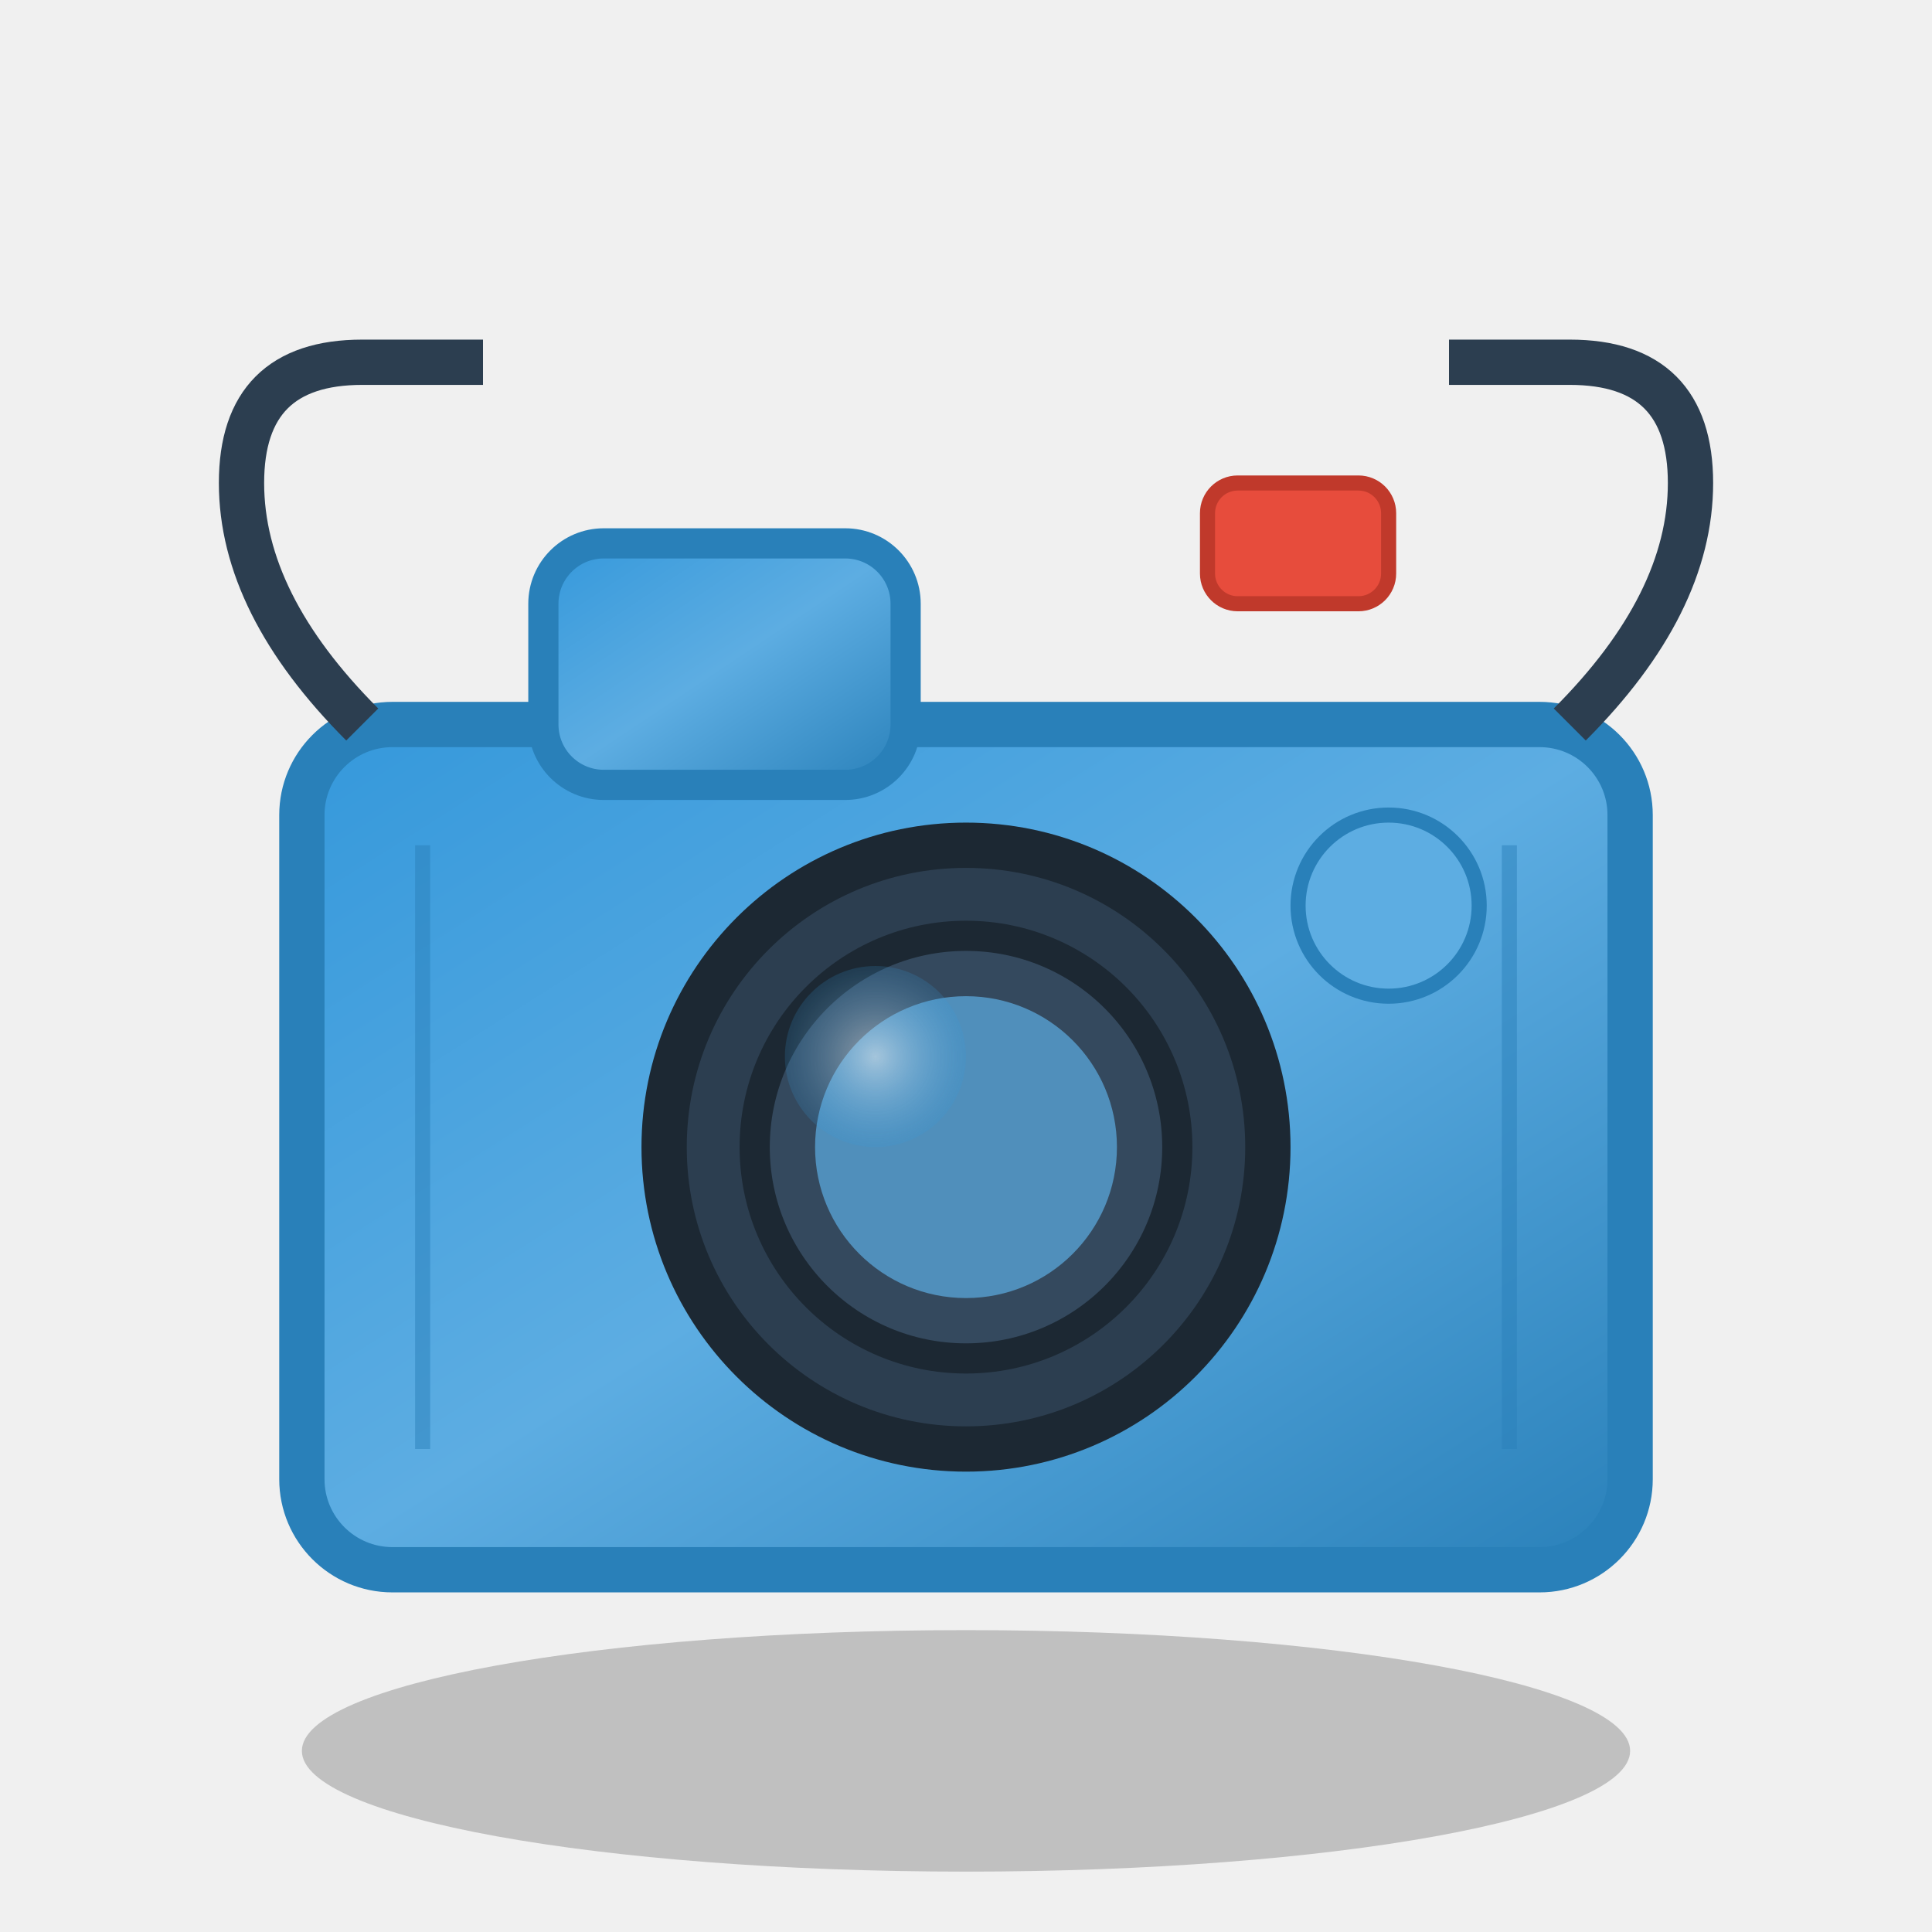
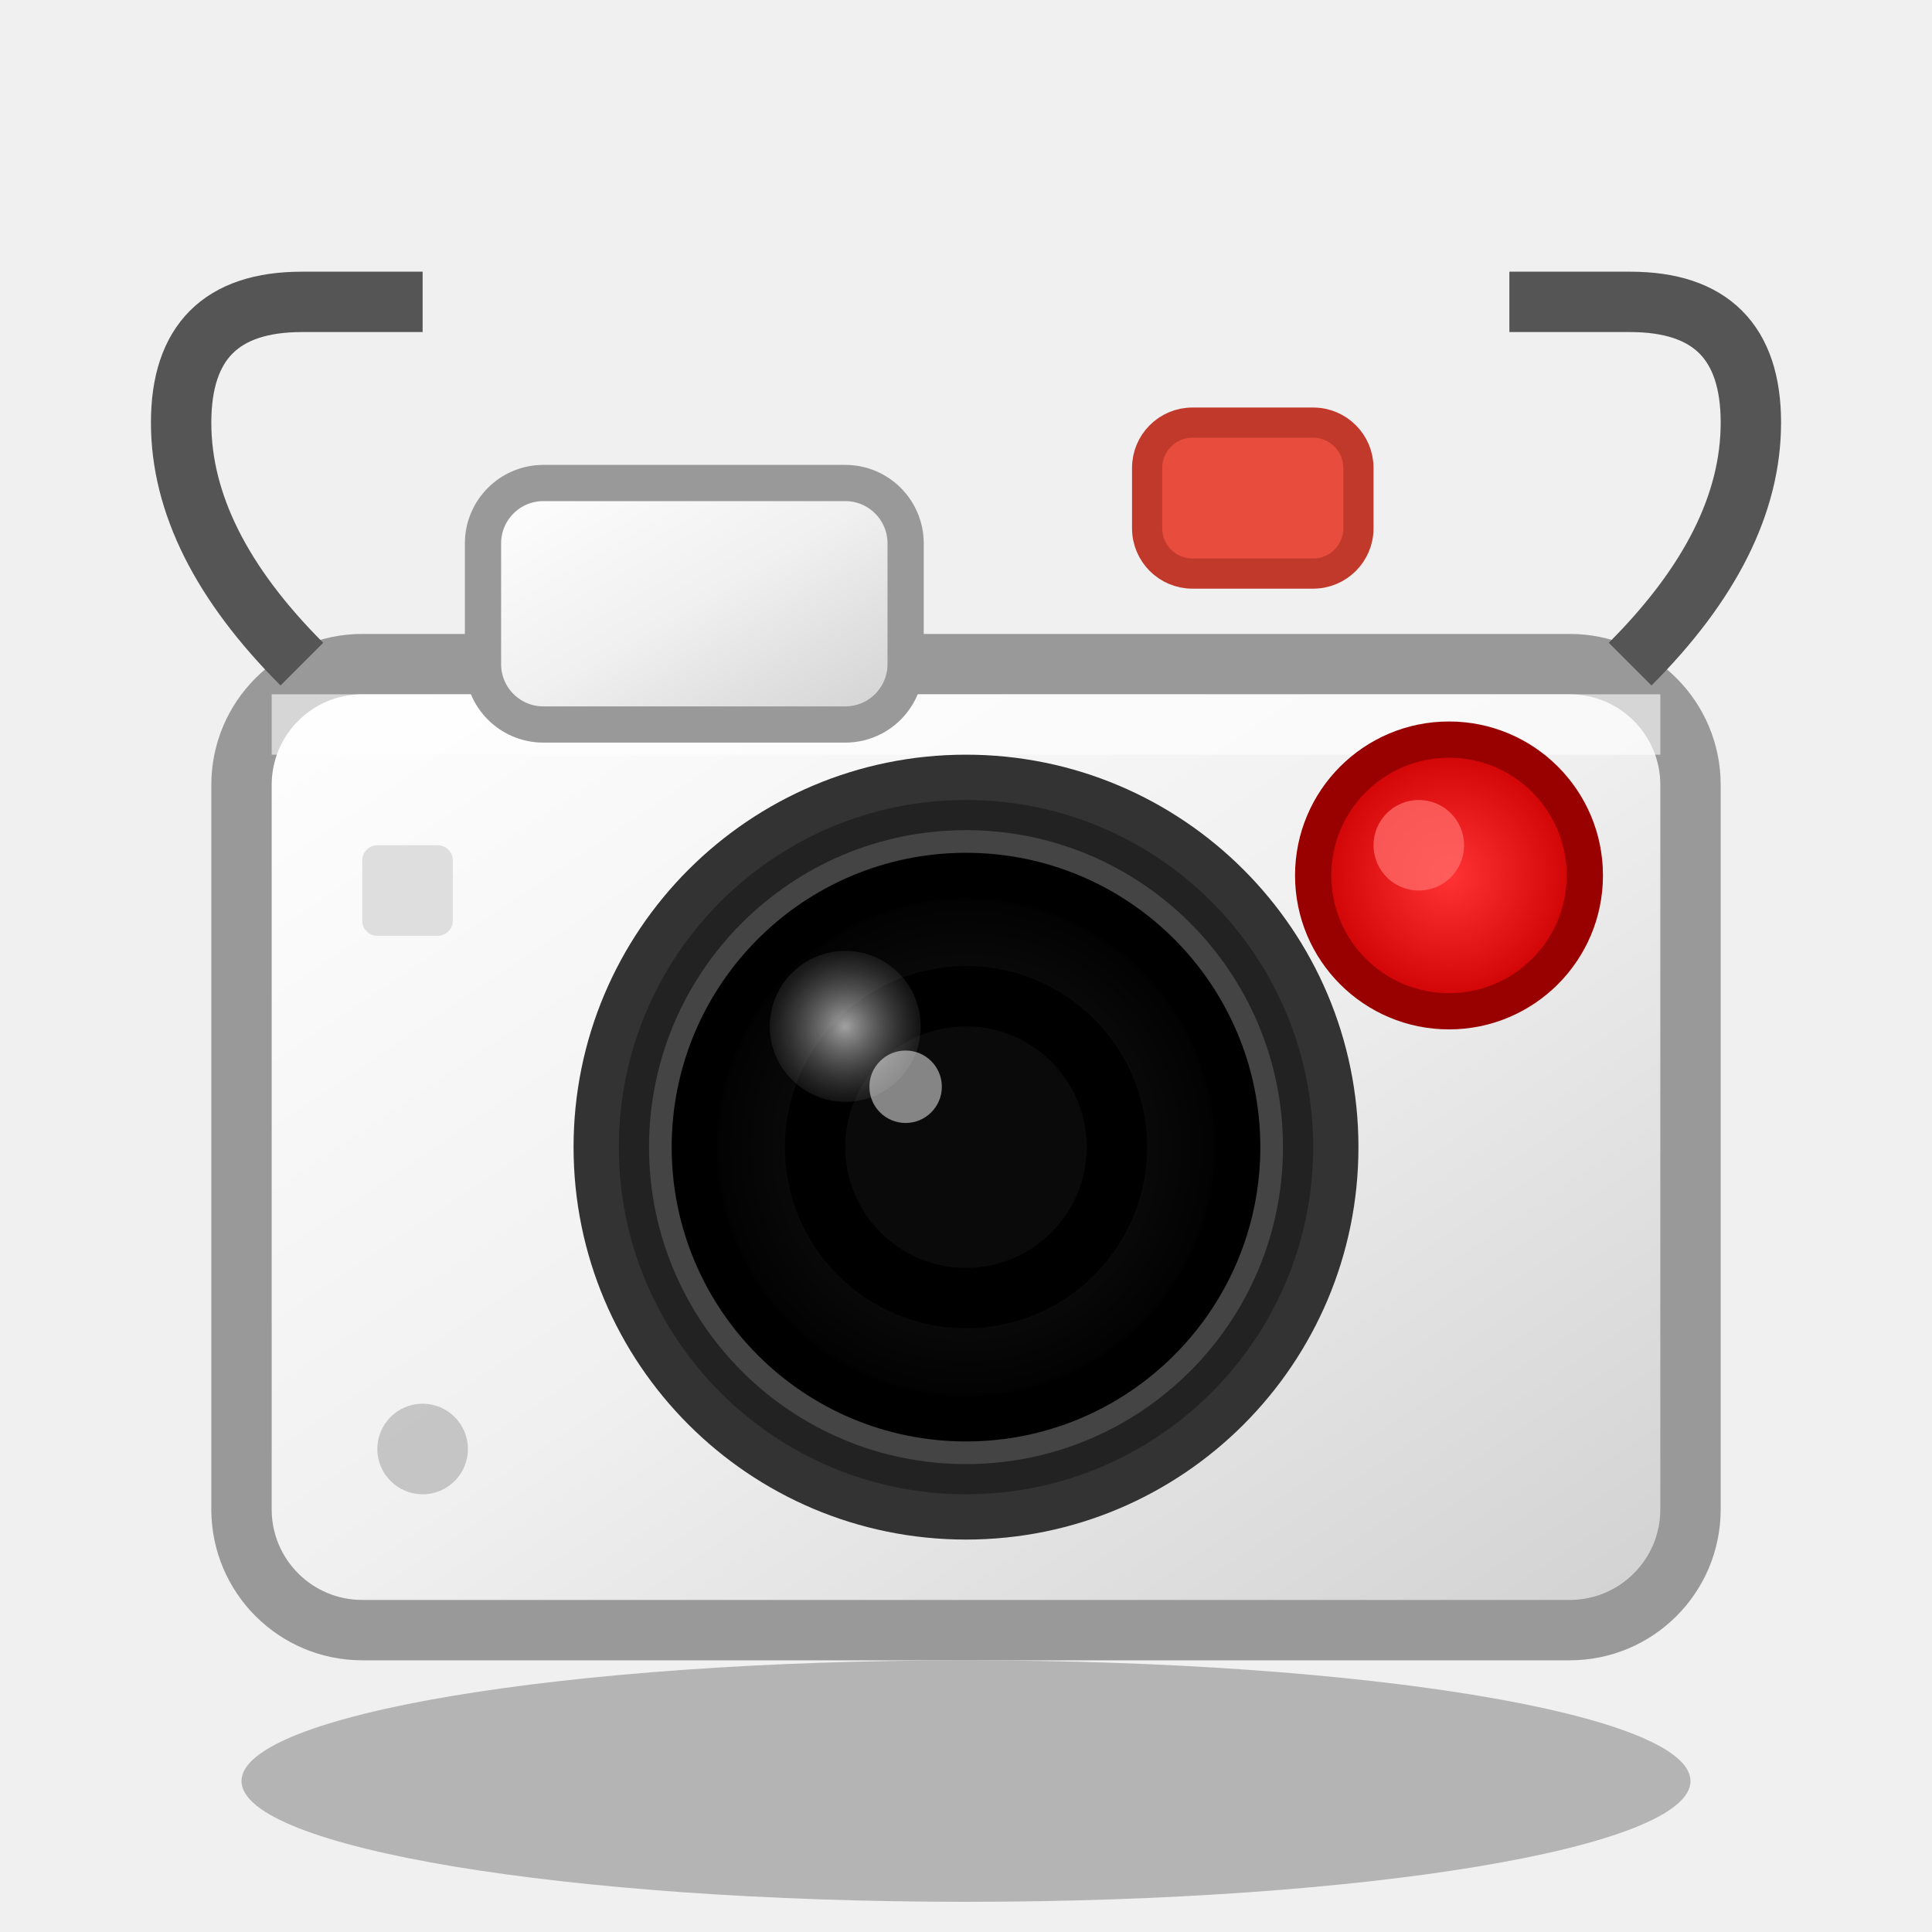
<svg xmlns="http://www.w3.org/2000/svg" width="64" height="64" viewBox="0 0 64 64">
  <defs>
-     <linearGradient id="camera-blue" x1="0%" y1="0%" x2="100%" y2="100%">
-       <stop offset="0%" style="stop-color:#3498db;stop-opacity:1" />
-       <stop offset="50%" style="stop-color:#5dade2;stop-opacity:1" />
-       <stop offset="100%" style="stop-color:#2980b9;stop-opacity:1" />
+     <linearGradient id="camera-body" x1="0%" y1="0%" x2="100%" y2="100%">
+       <stop offset="0%" style="stop-color:#ffffff;stop-opacity:1" />
+       <stop offset="50%" style="stop-color:#f0f0f0;stop-opacity:1" />
+       <stop offset="100%" style="stop-color:#d0d0d0;stop-opacity:1" />
    </linearGradient>
+     <radialGradient id="lens-black" cx="50%" cy="50%">
+       <stop offset="0%" style="stop-color:#1a1a1a;stop-opacity:1" />
+       <stop offset="100%" style="stop-color:#000000;stop-opacity:1" />
+     </radialGradient>
    <radialGradient id="lens-shine">
-       <stop offset="0%" style="stop-color:#fff;stop-opacity:0.8" />
-       <stop offset="100%" style="stop-color:#3498db;stop-opacity:0.3" />
+       <stop offset="0%" style="stop-color:#fff;stop-opacity:0.9" />
+       <stop offset="100%" style="stop-color:#888;stop-opacity:0.2" />
+     </radialGradient>
+     <radialGradient id="flash-red" cx="50%" cy="50%">
+       <stop offset="0%" style="stop-color:#ff3333;stop-opacity:1" />
+       <stop offset="100%" style="stop-color:#cc0000;stop-opacity:1" />
    </radialGradient>
  </defs>
-   <ellipse cx="32" cy="58" rx="22" ry="4" fill="#000" opacity="0.2" />
-   <rect x="10" y="24" width="44" height="28" rx="3" fill="url(#camera-blue)" stroke="#2980b9" stroke-width="1.5" />
-   <rect x="18" y="18" width="12" height="8" rx="2" fill="url(#camera-blue)" stroke="#2980b9" stroke-width="1" />
-   <circle cx="46" cy="30" r="3" fill="#5dade2" stroke="#2980b9" stroke-width="0.5" />
-   <circle cx="32" cy="38" r="10" fill="#2c3e50" stroke="#1c2833" stroke-width="1.5" />
-   <circle cx="32" cy="38" r="7" fill="#34495e" stroke="#1c2833" stroke-width="1" />
-   <circle cx="32" cy="38" r="5" fill="#5dade2" opacity="0.7" />
-   <circle cx="29" cy="35" r="3" fill="url(#lens-shine)" opacity="0.6" />
-   <rect x="40" y="16" width="6" height="4" rx="1" fill="#e74c3c" stroke="#c0392b" stroke-width="0.5" />
-   <line x1="14" y1="28" x2="14" y2="48" stroke="#2980b9" stroke-width="0.5" opacity="0.5" />
-   <line x1="50" y1="28" x2="50" y2="48" stroke="#2980b9" stroke-width="0.5" opacity="0.5" />
-   <path d="M 12 24 Q 8 20 8 16 Q 8 12 12 12 L 16 12" stroke="#2c3e50" stroke-width="1.5" fill="none" />
-   <path d="M 52 24 Q 56 20 56 16 Q 56 12 52 12 L 48 12" stroke="#2c3e50" stroke-width="1.5" fill="none" />
+   <ellipse cx="32" cy="59" rx="24" ry="4" fill="#000" opacity="0.25" />
+   <rect x="8" y="22" width="48" height="32" rx="4" fill="url(#camera-body)" stroke="#999" stroke-width="2" />
+   <rect x="9" y="23" width="46" height="2" fill="#ffffff" opacity="0.6" />
+   <rect x="16" y="16" width="14" height="8" rx="2" fill="url(#camera-body)" stroke="#999" stroke-width="1.2" />
+   <circle cx="48" cy="29" r="4.5" fill="url(#flash-red)" stroke="#990000" stroke-width="1.2" />
+   <circle cx="47" cy="28" r="1.5" fill="#ff6666" opacity="0.8" />
+   <circle cx="32" cy="38" r="12" fill="#555" stroke="#333" stroke-width="2" />
+   <circle cx="32" cy="38" r="11" fill="#444" stroke="#222" stroke-width="1" />
+   <circle cx="32" cy="38" r="9" fill="url(#lens-black)" stroke="#000" stroke-width="1.5" />
+   <circle cx="32" cy="38" r="6" fill="#000000" />
+   <circle cx="32" cy="38" r="4" fill="#0a0a0a" />
+   <circle cx="28" cy="34" r="2.5" fill="url(#lens-shine)" opacity="0.7" />
+   <circle cx="30" cy="36" r="1.2" fill="#ffffff" opacity="0.5" />
+   <rect x="38" y="14" width="7" height="5" rx="1.5" fill="#e74c3c" stroke="#c0392b" stroke-width="1" />
+   <rect x="12" y="28" width="3" height="3" rx="0.5" fill="#cccccc" opacity="0.6" />
+   <circle cx="14" cy="48" r="1.5" fill="#999" opacity="0.5" />
+   <path d="M 10 22 Q 6 18 6 14 Q 6 10 10 10 L 14 10" stroke="#555" stroke-width="2" fill="none" />
+   <path d="M 54 22 Q 58 18 58 14 Q 58 10 54 10 L 50 10" stroke="#555" stroke-width="2" fill="none" />
</svg>
